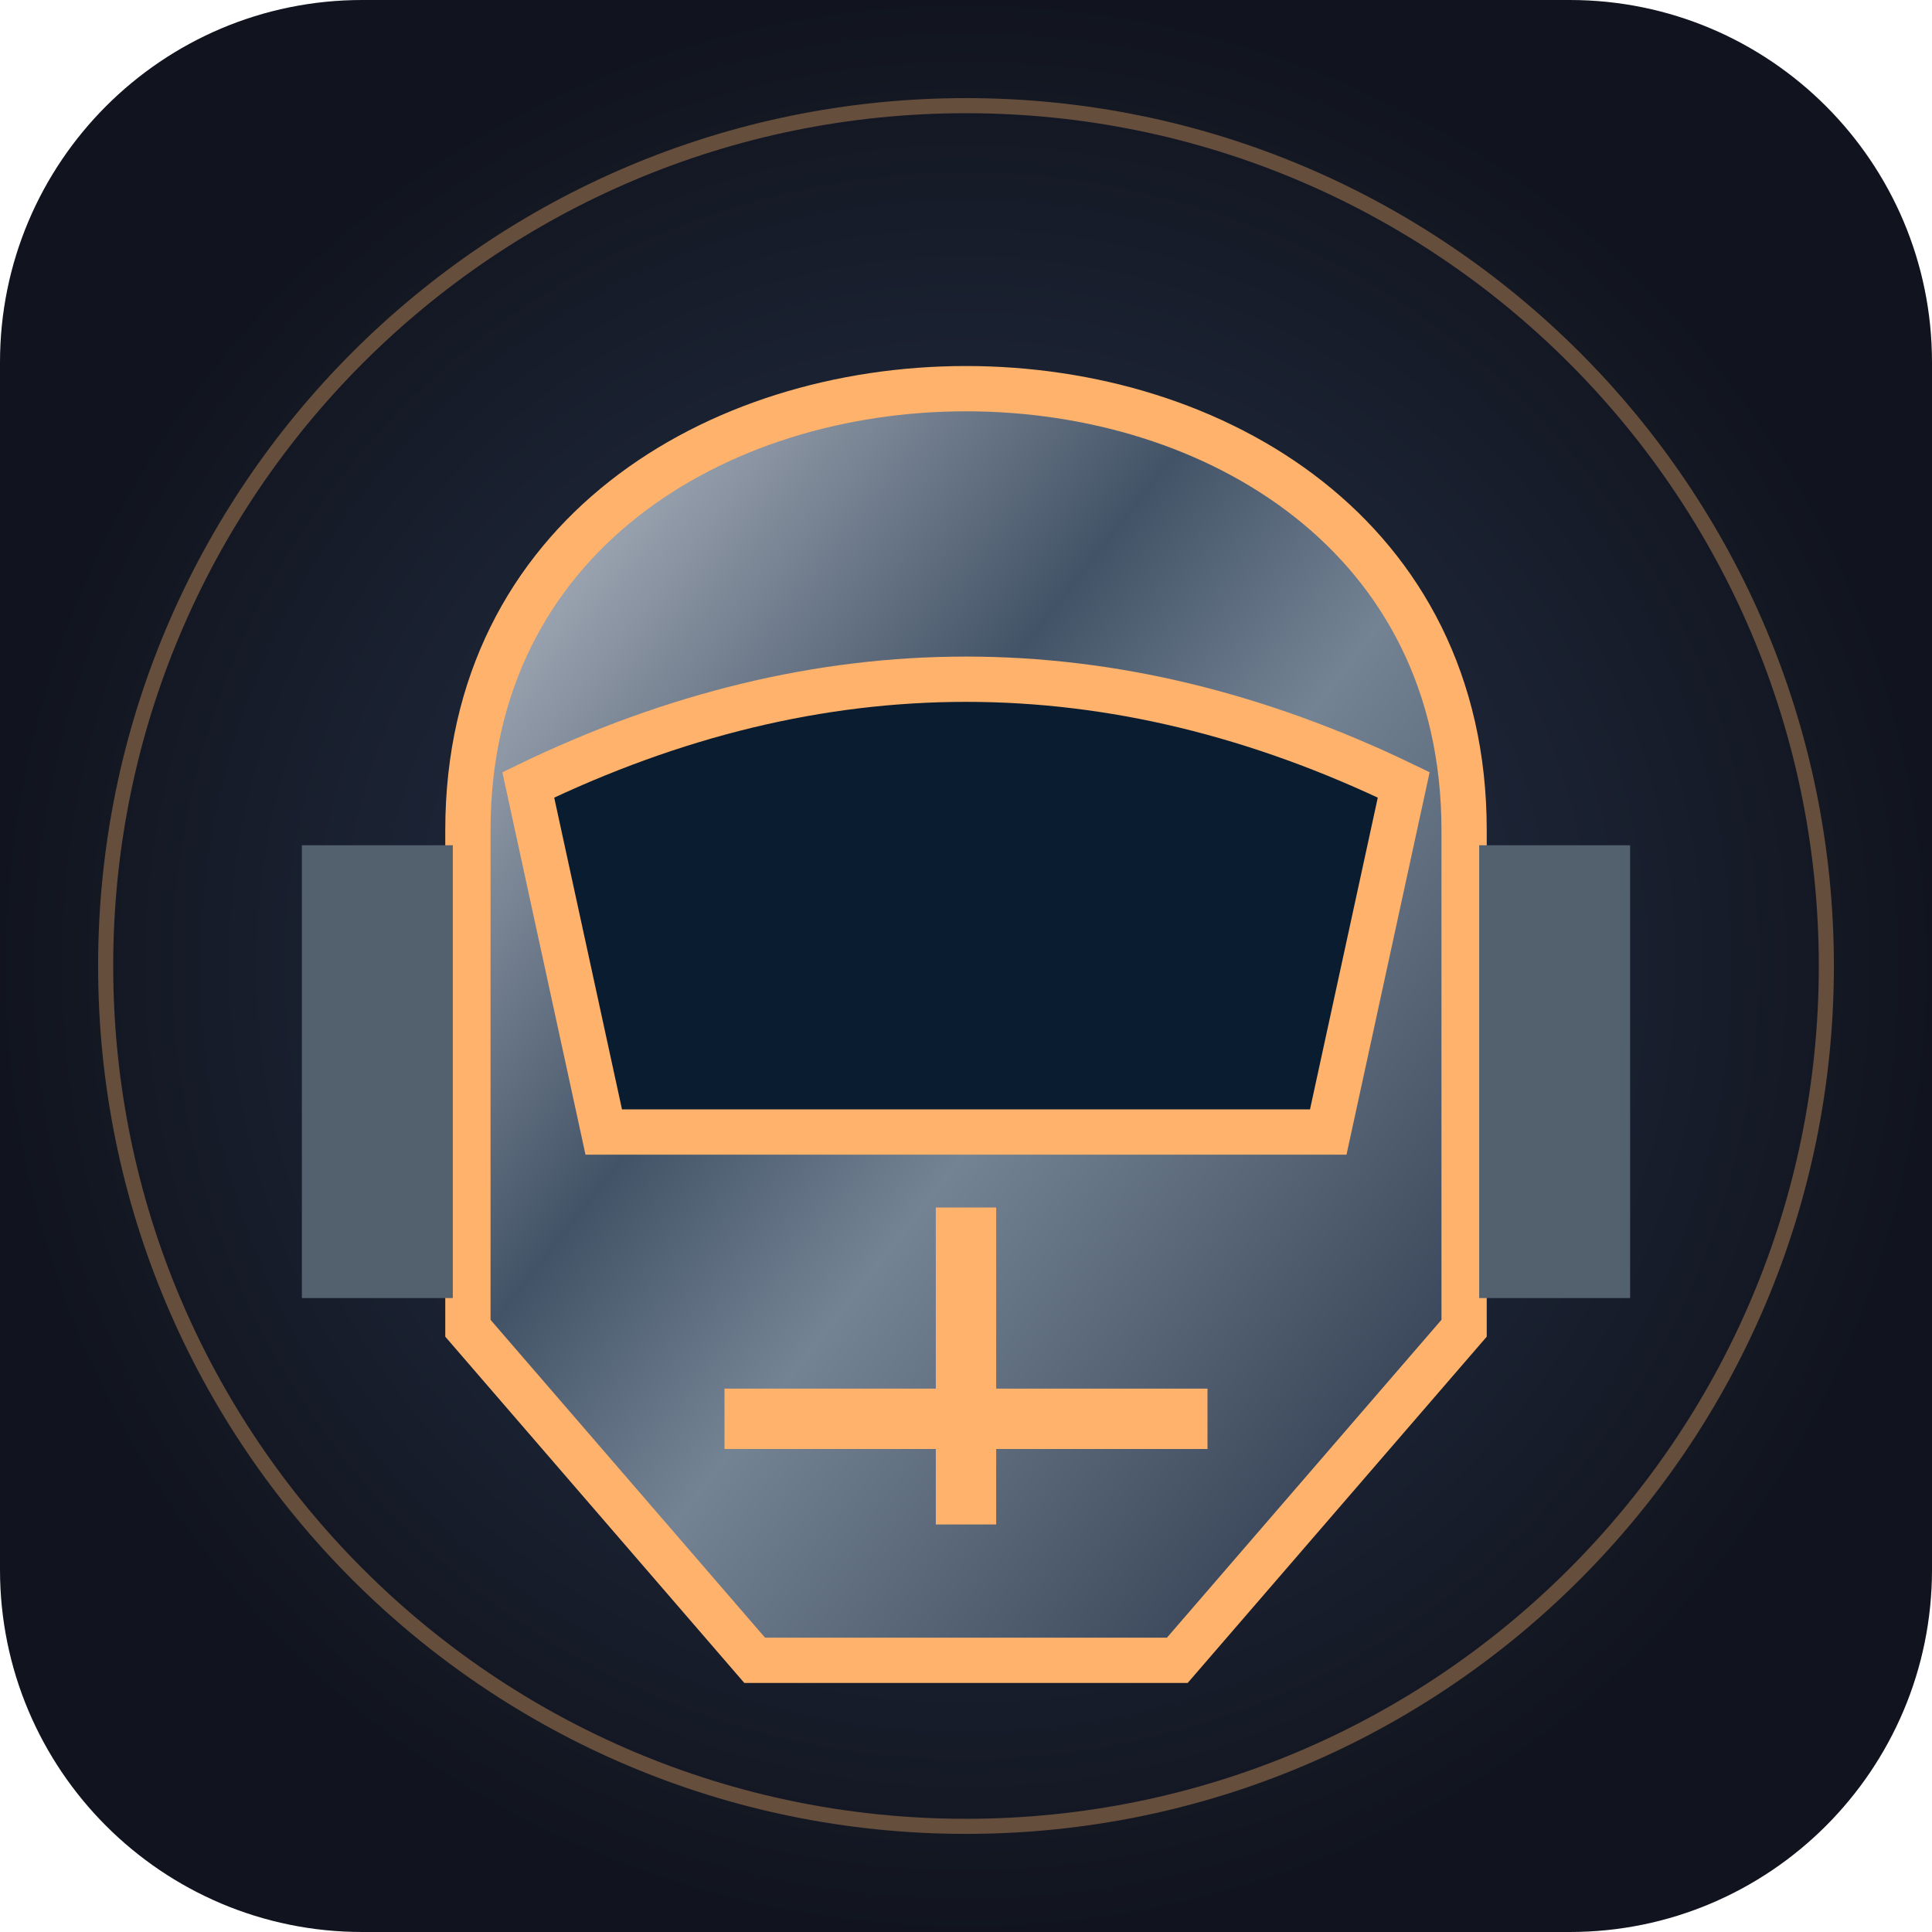
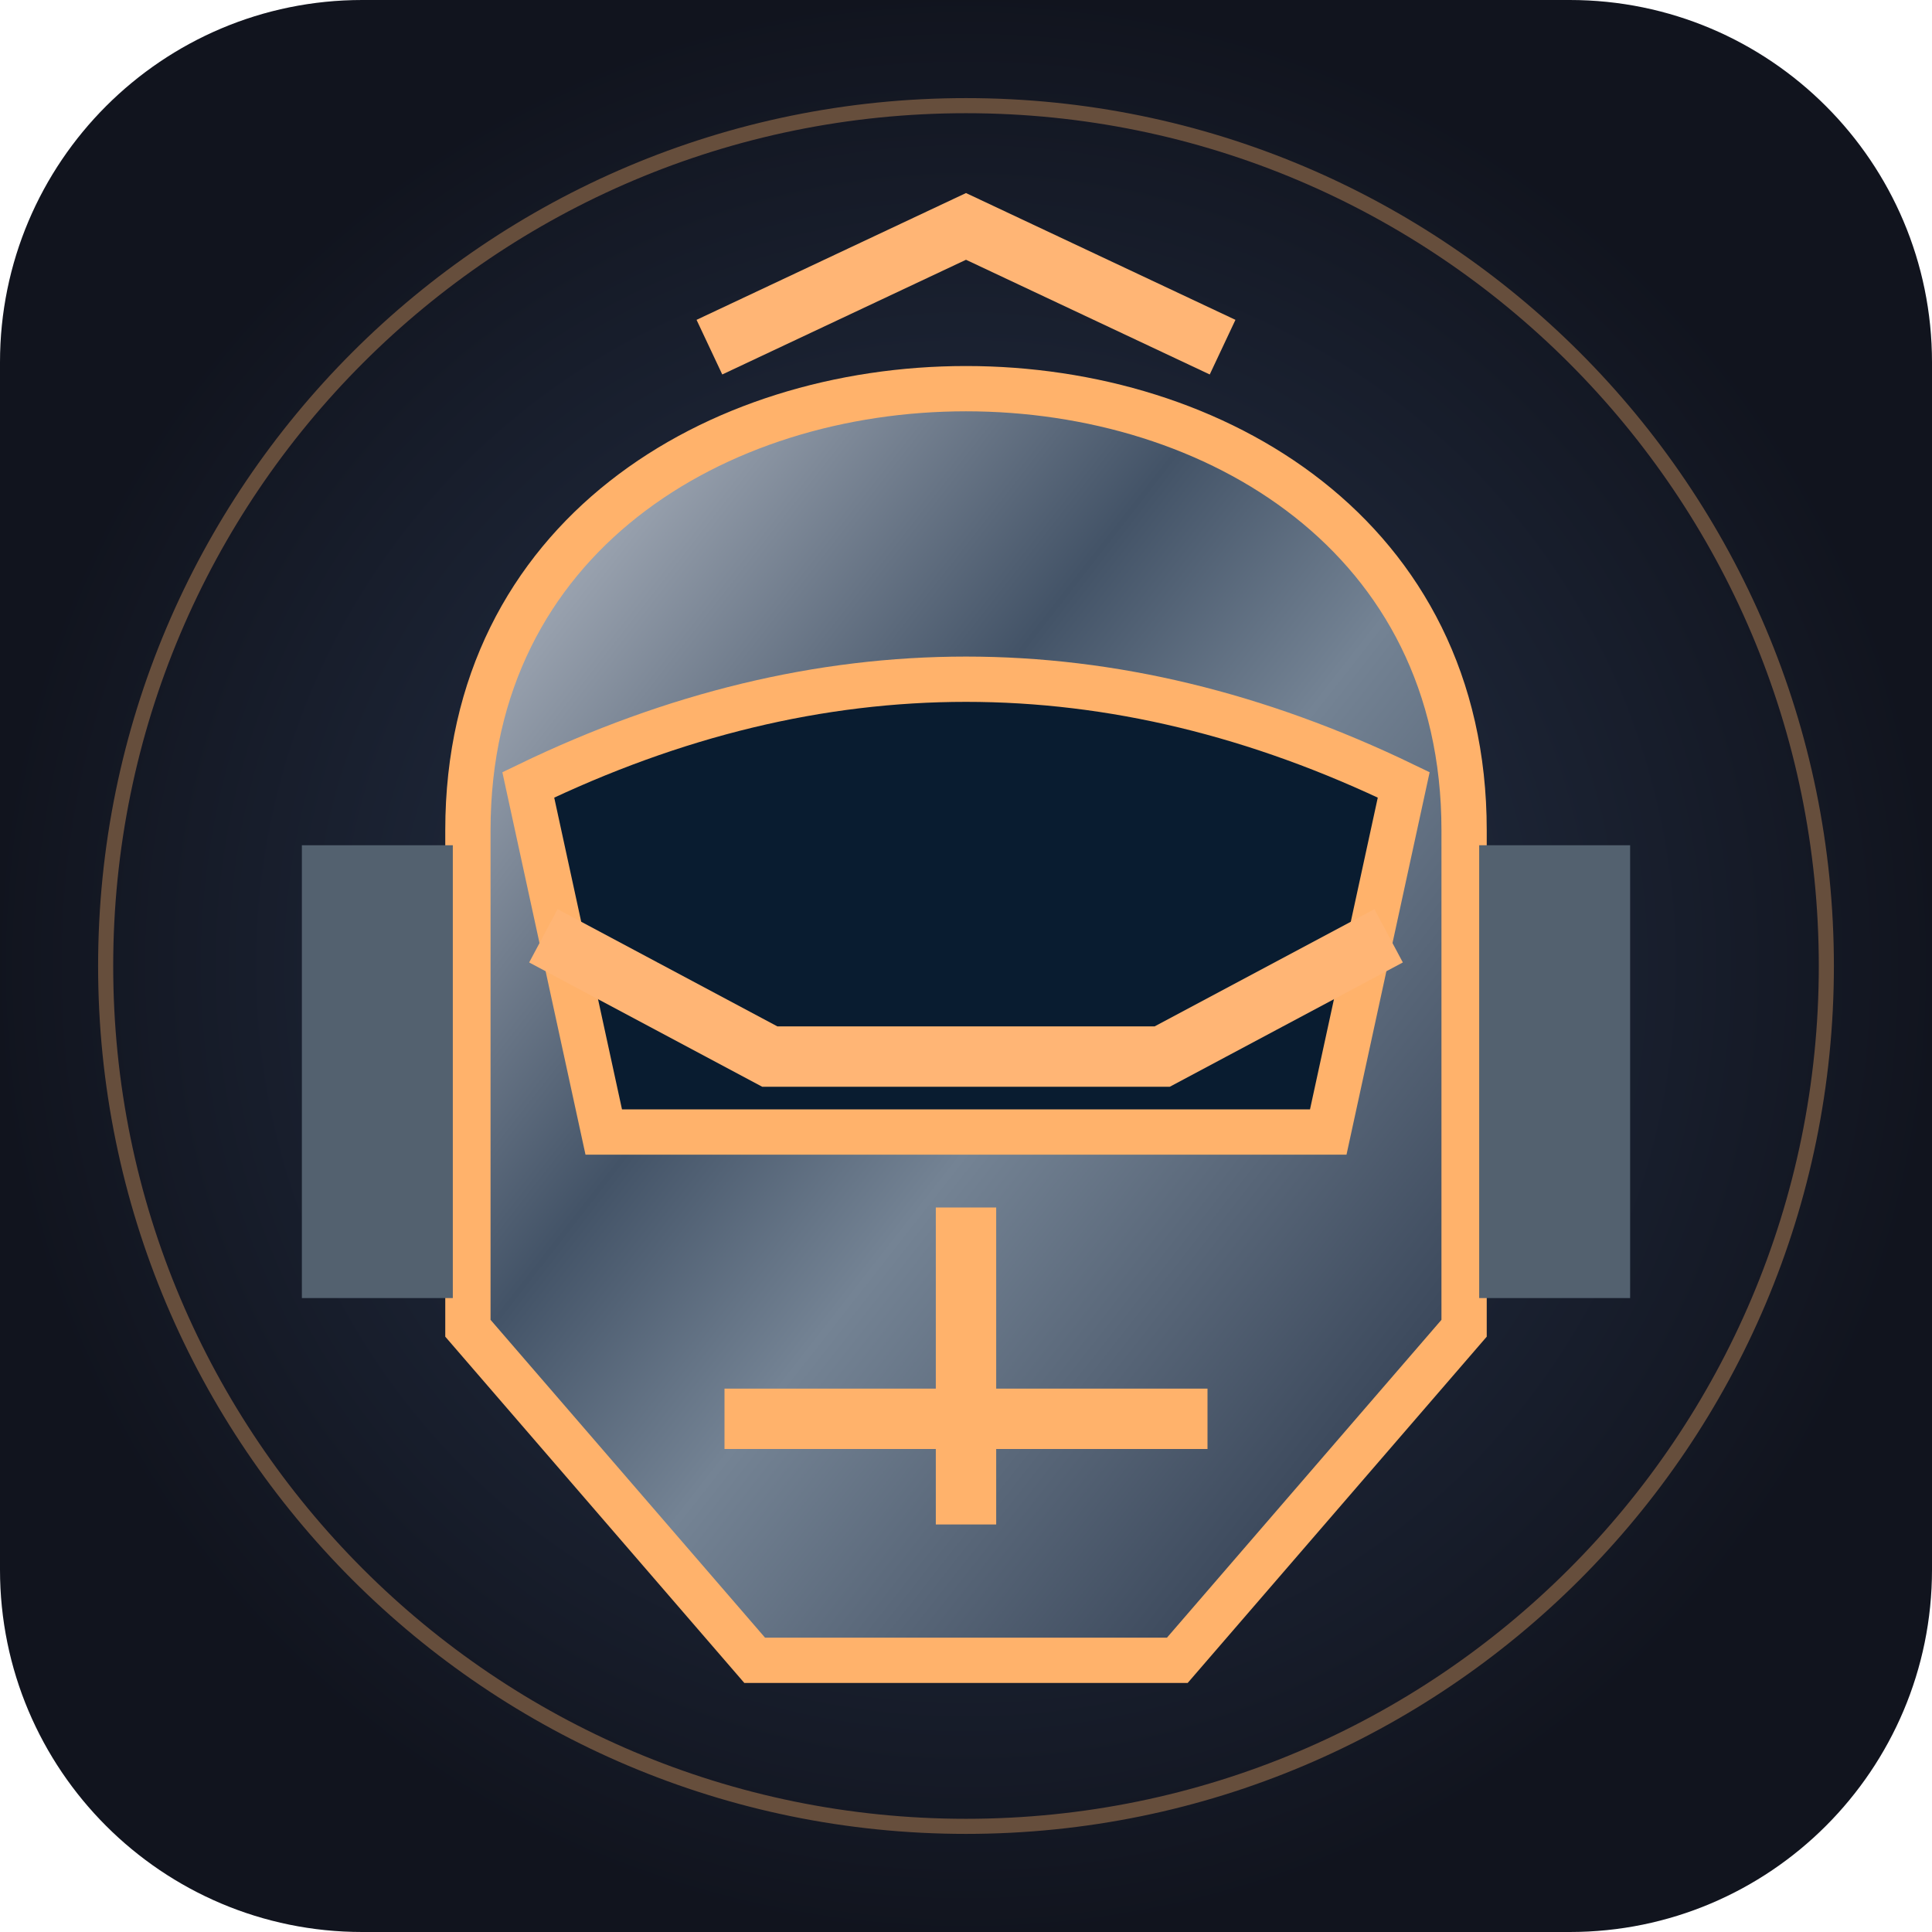
<svg xmlns="http://www.w3.org/2000/svg" viewBox="0 0 128 128">
  <defs>
    <linearGradient id="metal" x2="1" y2="1">
      <stop stop-color="#c4c9d2" />
      <stop offset=".38" stop-color="#435367" />
      <stop offset=".55" stop-color="#748394" />
      <stop offset="1" stop-color="#222e42" />
    </linearGradient>
    <radialGradient id="bg">
      <stop stop-color="#293750" />
      <stop offset="1" stop-color="#11141e" />
    </radialGradient>
  </defs>
  <rect width="128" height="128" rx="24" fill="url(#bg)" />
  <circle cx="64" cy="64" r="57" fill="none" stroke="#ffb26b" opacity=".35" />
  <path d="M31 88V55C31 16 97 16 97 55v33L78 110H50Z" fill="url(#metal)" stroke="#ffb26b" stroke-width="3" />
  <path d="M35 52Q64 38 93 52L88 75H40Z" fill="#091c30" stroke="#ffb26b" stroke-width="3" />
  <path d="M48 94h32M64 80v21" stroke="#ffb26b" stroke-width="4" />
  <path d="M20 56h10v30H20m78-30h10v30H98" fill="#53616f" />
+   <path d="M47 23l17-8 17 8M36 62l15 8h26l15-8" fill="none" stroke="#ffb575" stroke-width="4" />
</svg>
